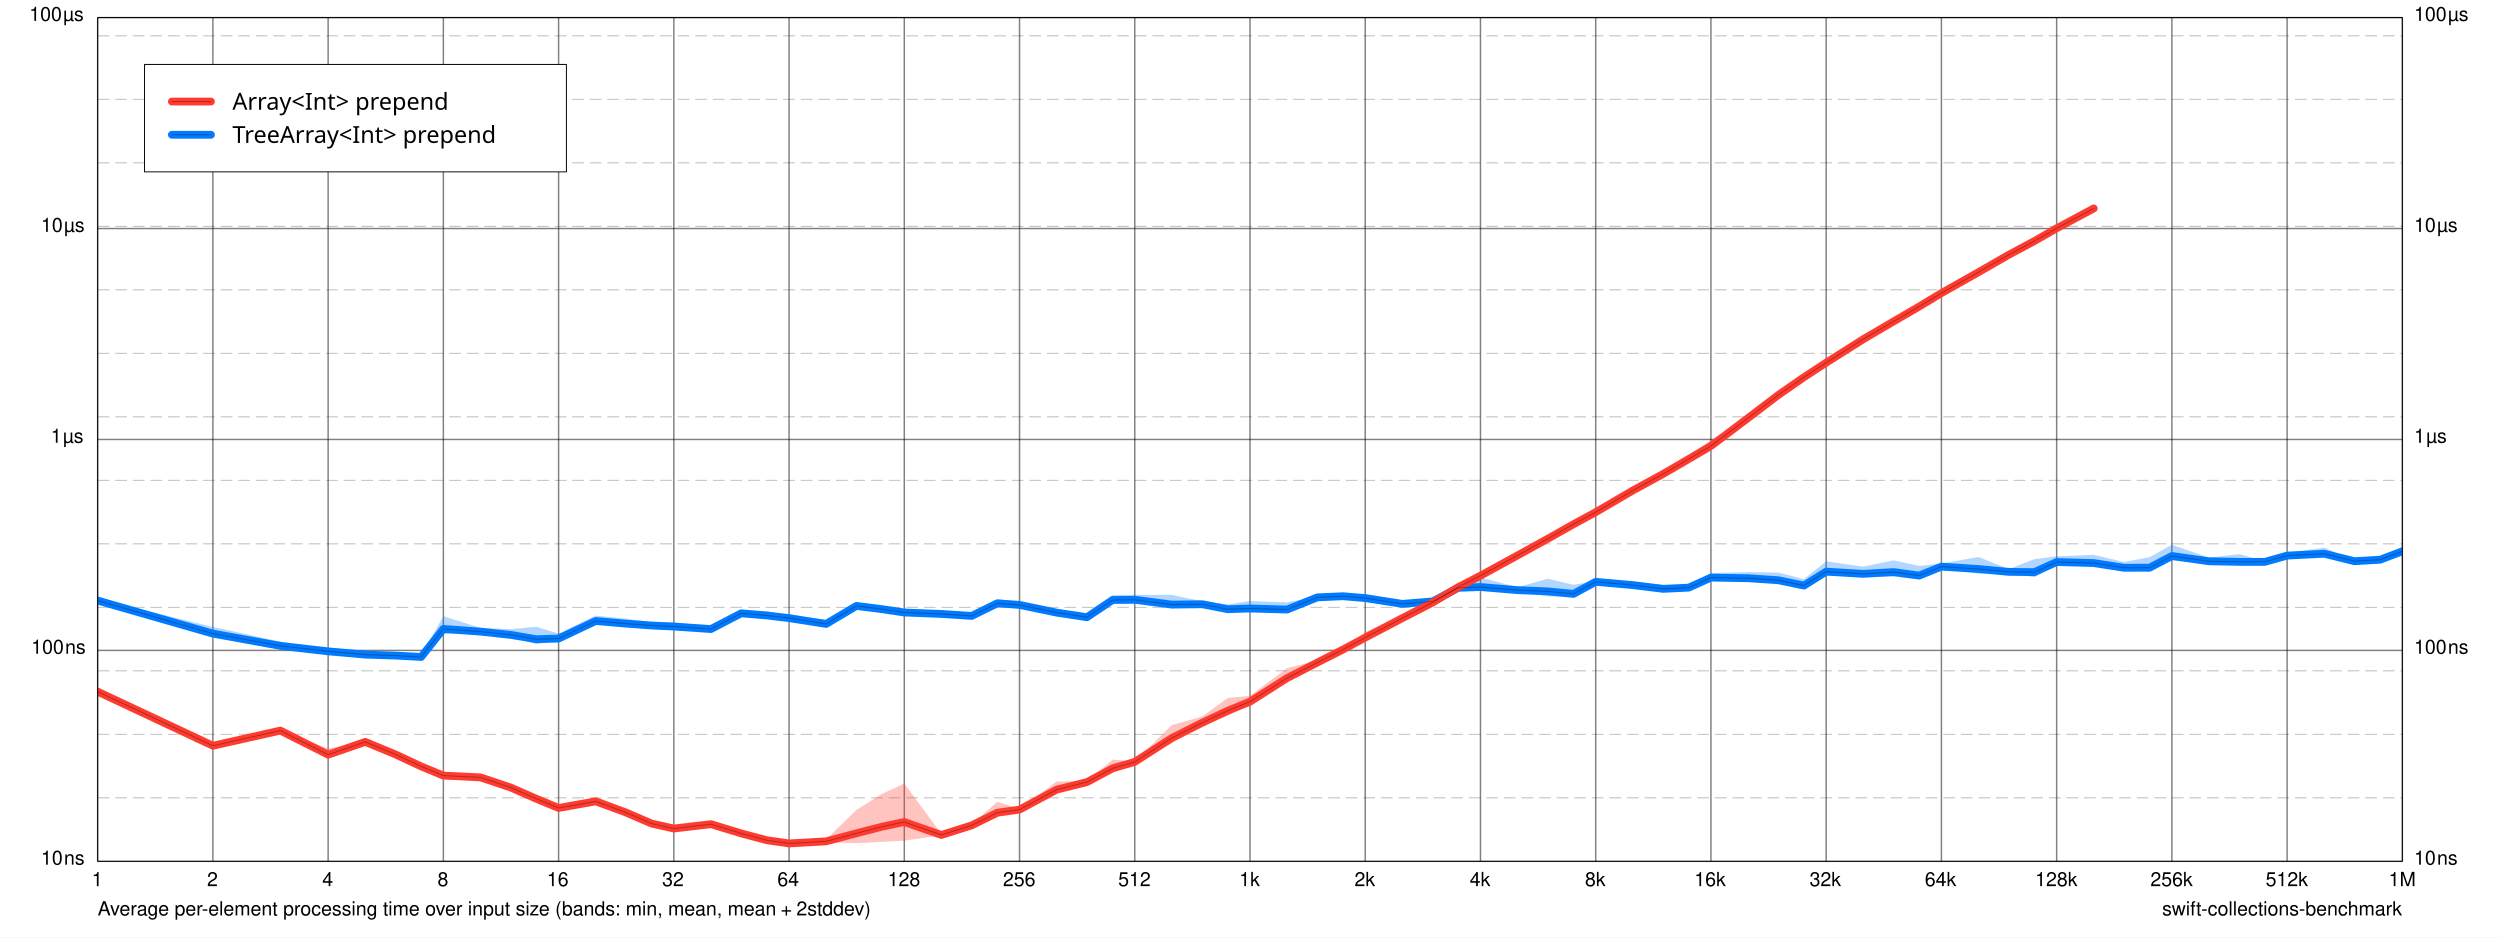
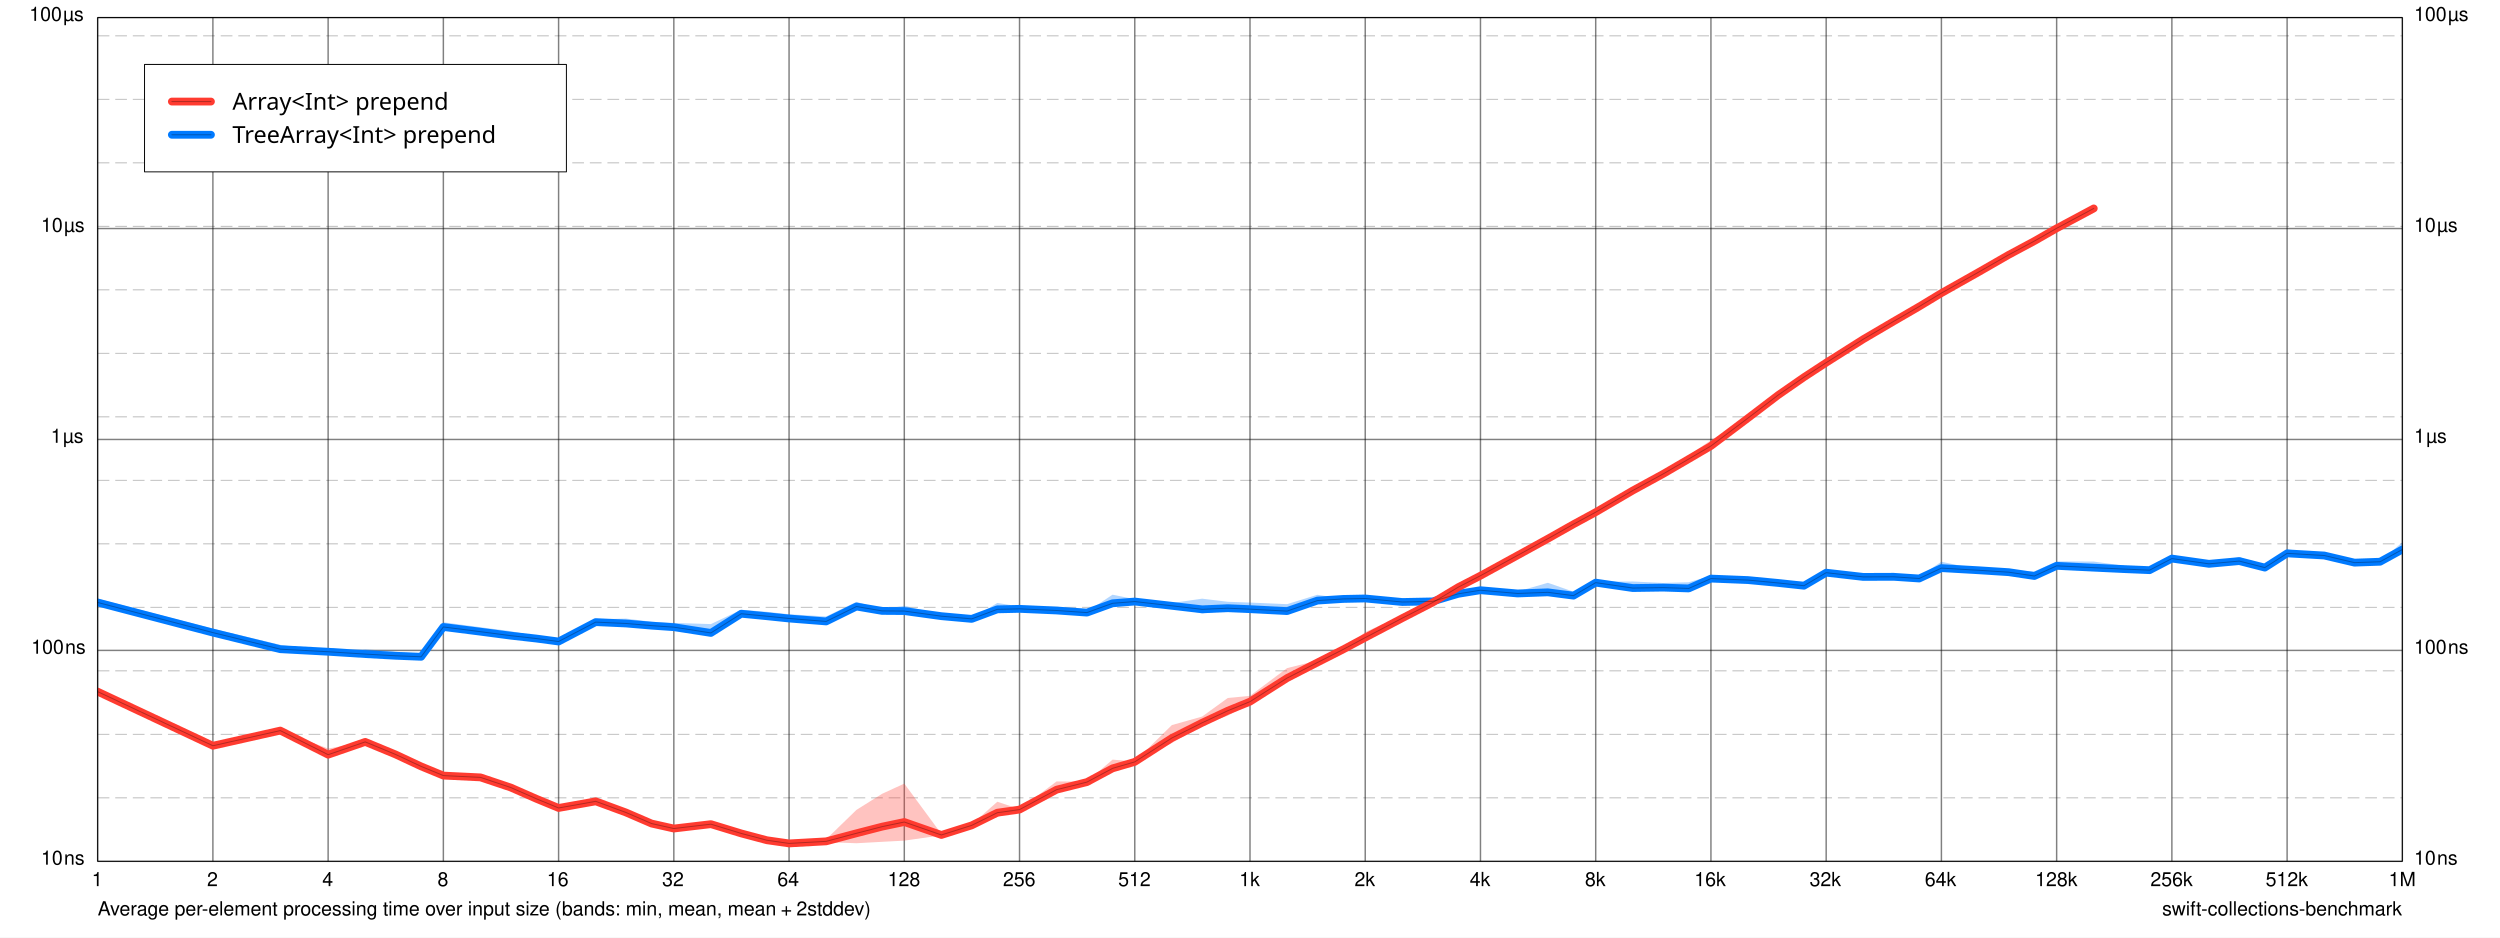
<svg xmlns="http://www.w3.org/2000/svg" xmlns:xlink="http://www.w3.org/1999/xlink" width="1280.0px" height="480.0px" viewBox="0.0 0.0 1280.0 480.0" version="1.1">
  <path d="M 0 0 L 0 480 L 1280 480 L 1280 0 z" fill="#FFFFFF" fill-opacity="1.0" stroke="none" />
  <text x="50" y="468.7" font-family="Helvetica" font-size="10" font-weight="normal" font-style="normal" fill="#000000" fill-opacity="1">Average per-element processing time over input size (bands: min, mean, mean + 2stddev)</text>
  <a xlink:href="https://github.com/apple/swift-collections-benchmark">
    <text x="1107" y="468.7" font-family="Helvetica" font-size="10" font-weight="normal" font-style="normal" fill="#000000" fill-opacity="1">swift-collections-benchmark</text>
  </a>
  <path d="M 50 9 L 50 441" fill="none" stroke-width="0.75" stroke="#000000" stroke-opacity="0.498" stroke-linecap="butt" stroke-linejoin="round" />
  <text x="47" y="453.7" font-family="Helvetica" font-size="10" font-weight="normal" font-style="normal" fill="#000000" fill-opacity="1">1</text>
  <path d="M 109 9 L 109 441" fill="none" stroke-width="0.75" stroke="#000000" stroke-opacity="0.498" stroke-linecap="butt" stroke-linejoin="round" />
  <text x="106" y="453.7" font-family="Helvetica" font-size="10" font-weight="normal" font-style="normal" fill="#000000" fill-opacity="1">2</text>
  <path d="M 168 9 L 168 441" fill="none" stroke-width="0.75" stroke="#000000" stroke-opacity="0.498" stroke-linecap="butt" stroke-linejoin="round" />
  <text x="165" y="453.7" font-family="Helvetica" font-size="10" font-weight="normal" font-style="normal" fill="#000000" fill-opacity="1">4</text>
  <path d="M 227 9 L 227 441" fill="none" stroke-width="0.75" stroke="#000000" stroke-opacity="0.498" stroke-linecap="butt" stroke-linejoin="round" />
  <text x="224" y="453.7" font-family="Helvetica" font-size="10" font-weight="normal" font-style="normal" fill="#000000" fill-opacity="1">8</text>
  <path d="M 286 9 L 286 441" fill="none" stroke-width="0.75" stroke="#000000" stroke-opacity="0.498" stroke-linecap="butt" stroke-linejoin="round" />
  <text x="280" y="453.7" font-family="Helvetica" font-size="10" font-weight="normal" font-style="normal" fill="#000000" fill-opacity="1">16</text>
  <path d="M 345 9 L 345 441" fill="none" stroke-width="0.75" stroke="#000000" stroke-opacity="0.498" stroke-linecap="butt" stroke-linejoin="round" />
  <text x="339" y="453.7" font-family="Helvetica" font-size="10" font-weight="normal" font-style="normal" fill="#000000" fill-opacity="1">32</text>
  <path d="M 404 9 L 404 441" fill="none" stroke-width="0.75" stroke="#000000" stroke-opacity="0.498" stroke-linecap="butt" stroke-linejoin="round" />
  <text x="398" y="453.7" font-family="Helvetica" font-size="10" font-weight="normal" font-style="normal" fill="#000000" fill-opacity="1">64</text>
  <path d="M 463 9 L 463 441" fill="none" stroke-width="0.75" stroke="#000000" stroke-opacity="0.498" stroke-linecap="butt" stroke-linejoin="round" />
  <text x="454.5" y="453.7" font-family="Helvetica" font-size="10" font-weight="normal" font-style="normal" fill="#000000" fill-opacity="1">128</text>
  <path d="M 522 9 L 522 441" fill="none" stroke-width="0.75" stroke="#000000" stroke-opacity="0.498" stroke-linecap="butt" stroke-linejoin="round" />
  <text x="513.5" y="453.7" font-family="Helvetica" font-size="10" font-weight="normal" font-style="normal" fill="#000000" fill-opacity="1">256</text>
  <path d="M 581 9 L 581 441" fill="none" stroke-width="0.75" stroke="#000000" stroke-opacity="0.498" stroke-linecap="butt" stroke-linejoin="round" />
  <text x="572.5" y="453.7" font-family="Helvetica" font-size="10" font-weight="normal" font-style="normal" fill="#000000" fill-opacity="1">512</text>
  <path d="M 640 9 L 640 441" fill="none" stroke-width="0.75" stroke="#000000" stroke-opacity="0.498" stroke-linecap="butt" stroke-linejoin="round" />
  <text x="634.5" y="453.7" font-family="Helvetica" font-size="10" font-weight="normal" font-style="normal" fill="#000000" fill-opacity="1">1k</text>
  <path d="M 699 9 L 699 441" fill="none" stroke-width="0.75" stroke="#000000" stroke-opacity="0.498" stroke-linecap="butt" stroke-linejoin="round" />
  <text x="693.5" y="453.7" font-family="Helvetica" font-size="10" font-weight="normal" font-style="normal" fill="#000000" fill-opacity="1">2k</text>
  <path d="M 758 9 L 758 441" fill="none" stroke-width="0.75" stroke="#000000" stroke-opacity="0.498" stroke-linecap="butt" stroke-linejoin="round" />
  <text x="752.5" y="453.7" font-family="Helvetica" font-size="10" font-weight="normal" font-style="normal" fill="#000000" fill-opacity="1">4k</text>
  <path d="M 817 9 L 817 441" fill="none" stroke-width="0.75" stroke="#000000" stroke-opacity="0.498" stroke-linecap="butt" stroke-linejoin="round" />
  <text x="811.5" y="453.7" font-family="Helvetica" font-size="10" font-weight="normal" font-style="normal" fill="#000000" fill-opacity="1">8k</text>
  <path d="M 876 9 L 876 441" fill="none" stroke-width="0.75" stroke="#000000" stroke-opacity="0.498" stroke-linecap="butt" stroke-linejoin="round" />
  <text x="867.5" y="453.7" font-family="Helvetica" font-size="10" font-weight="normal" font-style="normal" fill="#000000" fill-opacity="1">16k</text>
  <path d="M 935 9 L 935 441" fill="none" stroke-width="0.75" stroke="#000000" stroke-opacity="0.498" stroke-linecap="butt" stroke-linejoin="round" />
  <text x="926.5" y="453.7" font-family="Helvetica" font-size="10" font-weight="normal" font-style="normal" fill="#000000" fill-opacity="1">32k</text>
  <path d="M 994 9 L 994 441" fill="none" stroke-width="0.75" stroke="#000000" stroke-opacity="0.498" stroke-linecap="butt" stroke-linejoin="round" />
  <text x="985.5" y="453.7" font-family="Helvetica" font-size="10" font-weight="normal" font-style="normal" fill="#000000" fill-opacity="1">64k</text>
  <path d="M 1053 9 L 1053 441" fill="none" stroke-width="0.75" stroke="#000000" stroke-opacity="0.498" stroke-linecap="butt" stroke-linejoin="round" />
  <text x="1042" y="453.7" font-family="Helvetica" font-size="10" font-weight="normal" font-style="normal" fill="#000000" fill-opacity="1">128k</text>
  <path d="M 1112 9 L 1112 441" fill="none" stroke-width="0.75" stroke="#000000" stroke-opacity="0.498" stroke-linecap="butt" stroke-linejoin="round" />
  <text x="1101" y="453.7" font-family="Helvetica" font-size="10" font-weight="normal" font-style="normal" fill="#000000" fill-opacity="1">256k</text>
  <path d="M 1171 9 L 1171 441" fill="none" stroke-width="0.75" stroke="#000000" stroke-opacity="0.498" stroke-linecap="butt" stroke-linejoin="round" />
  <text x="1160" y="453.7" font-family="Helvetica" font-size="10" font-weight="normal" font-style="normal" fill="#000000" fill-opacity="1">512k</text>
  <path d="M 1230 9 L 1230 441" fill="none" stroke-width="0.75" stroke="#000000" stroke-opacity="0.498" stroke-linecap="butt" stroke-linejoin="round" />
  <text x="1223" y="453.7" font-family="Helvetica" font-size="10" font-weight="normal" font-style="normal" fill="#000000" fill-opacity="1">1M</text>
  <path d="M 50 441 L 1230 441" fill="none" stroke-width="0.75" stroke="#000000" stroke-opacity="0.498" stroke-linecap="butt" stroke-linejoin="round" />
  <text x="21" y="442.7" font-family="Helvetica" font-size="10" font-weight="normal" font-style="normal" fill="#000000" fill-opacity="1">10 ns</text>
  <text x="1236" y="442.7" font-family="Helvetica" font-size="10" font-weight="normal" font-style="normal" fill="#000000" fill-opacity="1">10 ns</text>
  <path d="M 50 333 L 1230 333" fill="none" stroke-width="0.75" stroke="#000000" stroke-opacity="0.498" stroke-linecap="butt" stroke-linejoin="round" />
  <text x="16" y="334.7" font-family="Helvetica" font-size="10" font-weight="normal" font-style="normal" fill="#000000" fill-opacity="1">100 ns</text>
  <text x="1236" y="334.7" font-family="Helvetica" font-size="10" font-weight="normal" font-style="normal" fill="#000000" fill-opacity="1">100 ns</text>
  <path d="M 50 225 L 1230 225" fill="none" stroke-width="0.75" stroke="#000000" stroke-opacity="0.498" stroke-linecap="butt" stroke-linejoin="round" />
  <text x="26" y="226.7" font-family="Helvetica" font-size="10" font-weight="normal" font-style="normal" fill="#000000" fill-opacity="1">1 µs</text>
  <text x="1236" y="226.7" font-family="Helvetica" font-size="10" font-weight="normal" font-style="normal" fill="#000000" fill-opacity="1">1 µs</text>
  <path d="M 50 117 L 1230 117" fill="none" stroke-width="0.75" stroke="#000000" stroke-opacity="0.498" stroke-linecap="butt" stroke-linejoin="round" />
  <text x="21" y="118.7" font-family="Helvetica" font-size="10" font-weight="normal" font-style="normal" fill="#000000" fill-opacity="1">10 µs</text>
  <text x="1236" y="118.7" font-family="Helvetica" font-size="10" font-weight="normal" font-style="normal" fill="#000000" fill-opacity="1">10 µs</text>
  <path d="M 50 9 L 1230 9" fill="none" stroke-width="0.75" stroke="#000000" stroke-opacity="0.498" stroke-linecap="butt" stroke-linejoin="round" />
  <text x="15" y="10.7" font-family="Helvetica" font-size="10" font-weight="normal" font-style="normal" fill="#000000" fill-opacity="1">100 µs</text>
  <text x="1236" y="10.7" font-family="Helvetica" font-size="10" font-weight="normal" font-style="normal" fill="#000000" fill-opacity="1">100 µs</text>
  <path d="M 50 408.49 L 1230 408.49" fill="none" stroke-width="0.5" stroke="#000000" stroke-opacity="0.259" stroke-linecap="butt" stroke-linejoin="round" stroke-dasharray="6 3" stroke-dashoffset="0" />
  <path d="M 50 375.98 L 1230 375.98" fill="none" stroke-width="0.5" stroke="#000000" stroke-opacity="0.259" stroke-linecap="butt" stroke-linejoin="round" stroke-dasharray="6 3" stroke-dashoffset="0" />
  <path d="M 50 343.47 L 1230 343.47" fill="none" stroke-width="0.5" stroke="#000000" stroke-opacity="0.259" stroke-linecap="butt" stroke-linejoin="round" stroke-dasharray="6 3" stroke-dashoffset="0" />
  <path d="M 50 310.96 L 1230 310.96" fill="none" stroke-width="0.5" stroke="#000000" stroke-opacity="0.259" stroke-linecap="butt" stroke-linejoin="round" stroke-dasharray="6 3" stroke-dashoffset="0" />
  <path d="M 50 278.44 L 1230 278.44" fill="none" stroke-width="0.5" stroke="#000000" stroke-opacity="0.259" stroke-linecap="butt" stroke-linejoin="round" stroke-dasharray="6 3" stroke-dashoffset="0" />
  <path d="M 50 245.93 L 1230 245.93" fill="none" stroke-width="0.5" stroke="#000000" stroke-opacity="0.259" stroke-linecap="butt" stroke-linejoin="round" stroke-dasharray="6 3" stroke-dashoffset="0" />
  <path d="M 50 213.42 L 1230 213.42" fill="none" stroke-width="0.5" stroke="#000000" stroke-opacity="0.259" stroke-linecap="butt" stroke-linejoin="round" stroke-dasharray="6 3" stroke-dashoffset="0" />
  <path d="M 50 180.91 L 1230 180.91" fill="none" stroke-width="0.5" stroke="#000000" stroke-opacity="0.259" stroke-linecap="butt" stroke-linejoin="round" stroke-dasharray="6 3" stroke-dashoffset="0" />
  <path d="M 50 148.4 L 1230 148.4" fill="none" stroke-width="0.5" stroke="#000000" stroke-opacity="0.259" stroke-linecap="butt" stroke-linejoin="round" stroke-dasharray="6 3" stroke-dashoffset="0" />
  <path d="M 50 115.89 L 1230 115.89" fill="none" stroke-width="0.5" stroke="#000000" stroke-opacity="0.259" stroke-linecap="butt" stroke-linejoin="round" stroke-dasharray="6 3" stroke-dashoffset="0" />
  <path d="M 50 83.376 L 1230 83.376" fill="none" stroke-width="0.5" stroke="#000000" stroke-opacity="0.259" stroke-linecap="butt" stroke-linejoin="round" stroke-dasharray="6 3" stroke-dashoffset="0" />
  <path d="M 50 50.865 L 1230 50.865" fill="none" stroke-width="0.5" stroke="#000000" stroke-opacity="0.259" stroke-linecap="butt" stroke-linejoin="round" stroke-dasharray="6 3" stroke-dashoffset="0" />
  <path d="M 50 18.354 L 1230 18.354" fill="none" stroke-width="0.5" stroke="#000000" stroke-opacity="0.259" stroke-linecap="butt" stroke-linejoin="round" stroke-dasharray="6 3" stroke-dashoffset="0" />
  <path d="M 74 33 L 74 88 L 290 88 L 290 33 z" fill="#FFFFFF" fill-opacity="1.0" stroke="none" />
  <clipPath id="clip-0">
    <path d="M 50 9 L 50 441 L 1230 441 L 1230 9 z" />
  </clipPath>
  <g clip-path="url(#clip-0)">
-     <path d="M 50 306.69L 109 320.97L 143.51 328.54L 168 332.25L 186.99 333.01L 202.51 334.4L 215.63 335.51L 227 315.49L 245.99 321.47L 261.51 322.11L 274.63 320.9L 286 324.42L 304.99 315.22L 320.51 316.76L 333.63 318.65L 345 318.7L 363.99 320.59L 379.51 313.76L 392.63 312.9L 404 315.57L 422.99 317.27L 438.51 308.49L 451.63 310.22L 463 313.19L 481.99 312.67L 497.51 313.62L 510.63 306.78L 522 307.95L 540.99 311.97L 556.51 314.82L 569.63 304.61L 581 304.55L 599.99 304.59L 615.51 307.82L 628.63 309.5L 640 307.73L 658.99 308.41L 674.51 305.47L 687.63 304.86L 699 305.5L 717.99 307.45L 733.51 307.2L 746.63 299.09L 758 295.63L 776.99 300.62L 792.51 296.31L 805.63 299.42L 817 297.62L 835.99 297.75L 851.51 299.45L 864.63 299.87L 876 293.4L 894.99 292.91L 910.51 293.16L 923.63 296.51L 935 287.38L 953.99 290.14L 969.51 286.89L 982.63 289.76L 994 288.56L 1013 285.17L 1028.5 291.34L 1041.6 286.31L 1053 284.8L 1072 284.08L 1087.5 287.74L 1100.6 285.24L 1112 278.92L 1131 285.52L 1146.5 283.73L 1159.6 287.29L 1171 283.01L 1190 280.38L 1205.5 287.15L 1218.6 286.14L 1230 279.89L 1230 283.16L 1218.6 286.72L 1205.5 287.41L 1190 284.66L 1171 285L 1159.6 287.82L 1146.5 289.15L 1131 288.05L 1112 286.9L 1100.6 292.72L 1087.5 291.79L 1072 289.87L 1053 288.85L 1041.6 295.53L 1028.5 293.31L 1013 293.72L 994 290.67L 982.63 296.59L 969.51 295.24L 953.99 295.18L 935 294.71L 923.63 301.03L 910.51 298.57L 894.99 297.2L 876 296.58L 864.63 301.23L 851.51 302.23L 835.99 300.23L 817 298.01L 805.63 305.81L 792.51 305.32L 776.99 302.7L 758 302.44L 746.63 301.63L 733.51 308.19L 717.99 309.83L 699 306.46L 687.63 305.41L 674.51 305.97L 658.99 313.47L 640 312.98L 628.63 312.8L 615.51 309.92L 599.99 311.45L 581 308.02L 569.63 308.16L 556.51 316.43L 540.99 314.27L 522 310.35L 510.63 309.67L 497.51 315.97L 481.99 314.95L 463 313.75L 451.63 312.5L 438.51 310.87L 422.99 320.25L 404 316.79L 392.63 315.92L 379.51 314.12L 363.99 322.61L 345 321.55L 333.63 320.84L 320.51 320.22L 304.99 318.97L 286 327.86L 274.63 329.76L 261.51 326.16L 245.99 324.09L 227 324.55L 215.63 336.66L 202.51 336.1L 186.99 335.94L 168 333.94L 143.51 331.46L 109 325.69L 50 307.77" fill="#007AFF" fill-opacity="0.302" stroke="none" />
+     <path d="M 50 306.53L 109 321.88L 143.51 330.16L 168 333.55L 186.99 332.37L 202.51 333.74L 215.63 334.68L 227 318.61L 245.99 321.13L 261.51 323.18L 274.63 325.66L 286 327.47L 304.99 317.08L 320.51 316.72L 333.63 318.32L 345 318.93L 363.99 319.53L 379.51 312.18L 392.63 313.24L 404 314.5L 422.99 315.63L 438.51 308.13L 451.63 312.04L 463 310.13L 481.99 314.9L 497.51 316.65L 510.63 308.71L 522 310.51L 540.99 312.34L 556.51 313.17L 569.63 304.48L 581 306.78L 599.99 308.76L 615.51 306.52L 628.63 308.11L 640 308.51L 658.99 309.33L 674.51 304.53L 687.63 306.54L 699 305.23L 717.99 307.6L 733.51 307.33L 746.63 301.73L 758 301.25L 776.99 302.84L 792.51 298.39L 805.63 302.95L 817 297.9L 835.99 297.72L 851.51 298.47L 864.63 298.11L 876 294.8L 894.99 295.58L 910.51 297.38L 923.63 297.86L 935 291.93L 953.99 293.94L 969.51 294.8L 982.63 295.17L 994 287.62L 1013 291.59L 1028.5 291.88L 1041.6 292.55L 1053 287.43L 1072 287.51L 1087.5 289.67L 1100.6 291.54L 1112 284.08L 1131 288.54L 1146.5 285.18L 1159.6 289.98L 1171 281.23L 1190 284.11L 1205.5 287.29L 1218.6 287.51L 1230 277.62L 1230 282.75L 1218.6 287.64L 1205.5 288.35L 1190 284.52L 1171 284.09L 1159.6 290.83L 1146.5 288.03L 1131 288.73L 1112 286.69L 1100.6 292.06L 1087.5 291.99L 1072 291.8L 1053 290.55L 1041.6 295.77L 1028.5 293.35L 1013 292.1L 994 292.1L 982.63 296.55L 969.51 295.51L 953.99 295.9L 935 293.67L 923.63 300.63L 910.51 298.87L 894.99 297.51L 876 296.76L 864.63 302.46L 851.51 301.73L 835.99 302.32L 817 298.45L 805.63 305.7L 792.51 305.12L 776.99 304.21L 758 302.52L 746.63 304.87L 733.51 308.13L 717.99 308.45L 699 306.84L 687.63 306.7L 674.51 308.59L 658.99 314.21L 640 313.14L 628.63 312.62L 615.51 314.08L 599.99 310.68L 581 308.43L 569.63 310.56L 556.51 313.83L 540.99 312.66L 522 312.16L 510.63 313.2L 497.51 316.95L 481.99 315.69L 463 313.86L 451.63 313.05L 438.51 311.42L 422.99 319.11L 404 317.47L 392.63 316.32L 379.51 314.98L 363.99 325.77L 345 321.91L 333.63 321.06L 320.51 320.14L 304.99 319.04L 286 328.8L 274.63 327.39L 261.51 326.29L 245.99 324.25L 227 321.89L 215.63 336.84L 202.51 336.48L 186.99 335.82L 168 333.74L 143.51 333.2L 109 324.61L 50 309.16" fill="#007AFF" fill-opacity="0.302" stroke="none" />
    <path d="M 50 354.12L 109 381.44L 143.51 374.06L 168 383.27L 186.99 379.84L 202.51 384.72L 215.63 392.26L 227 396.97L 245.99 398.02L 261.51 403.11L 274.63 408.98L 286 413.2L 304.99 409.71L 320.51 415.53L 333.63 420.24L 345 424.15L 363.99 421.01L 379.51 426.34L 392.63 429.81L 404 430.81L 422.99 429.72L 438.51 414.66L 451.63 406.43L 463 401.2L 481.99 426.97L 497.51 422.13L 510.63 410.48L 522 414.32L 540.99 400.09L 556.51 400.21L 569.63 388.93L 581 389.87L 599.99 371.24L 615.51 366.86L 628.63 357.36L 640 356.27L 658.99 342.07L 674.51 338.19L 687.63 332.5L 699 323.65L 717.99 314.96L 733.51 307.91L 746.63 300.23L 758 294.41L 776.99 283.95L 792.51 275.61L 805.63 267.75L 817 261.94L 835.99 249.69L 851.51 241.35L 864.63 233.13L 876 225.38L 894.99 213.87L 910.51 202.14L 923.63 192.97L 935 185.65L 953.99 172.68L 969.51 164.48L 982.63 156.6L 994 149.8L 1013 138.71L 1028.5 129.56L 1041.6 122.96L 1053 115.78L 1072 106.72L 1072 106.72L 1053 117.28L 1041.6 123.58L 1028.5 130.75L 1013 139.58L 994 150.16L 982.63 157.06L 969.51 164.59L 953.99 174.04L 935 185.71L 923.63 193.17L 910.51 202.25L 894.99 214.1L 876 229.43L 864.63 235.7L 851.51 243.13L 835.99 251.67L 817 262.33L 805.63 268.63L 792.51 275.89L 776.99 284.49L 758 294.87L 746.63 300.78L 733.51 308.7L 717.99 317.03L 699 327.49L 687.63 332.55L 674.51 339.56L 658.99 349.12L 640 360.34L 628.63 366.42L 615.51 371.23L 599.99 380.44L 581 390.15L 569.63 395.09L 556.51 400.5L 540.99 405.9L 522 414.57L 510.63 418.25L 497.51 422.75L 481.99 427.69L 463 430.41L 451.63 431.01L 438.51 431.74L 422.99 431.14L 404 432.2L 392.63 430.34L 379.51 426.84L 363.99 422.31L 345 424.23L 333.63 422.17L 320.51 416.17L 304.99 410.48L 286 413.85L 274.63 408.98L 261.51 403.26L 245.99 398.02L 227 397.15L 215.63 392.45L 202.51 386.83L 186.99 379.85L 168 387.56L 143.51 374.06L 109 381.96L 50 354.12" fill="#FF3B30" fill-opacity="0.302" stroke="none" />
-     <path d="M 50 307.48L 109 324.41L 143.51 330.68L 168 333.49L 186.99 335.16L 202.51 335.65L 215.63 336.36L 227 322.01L 245.99 323.39L 261.51 325.07L 274.63 327.28L 286 326.94L 304.99 317.96L 320.51 319.29L 333.63 320.26L 345 320.79L 363.99 322.07L 379.51 314.02L 392.63 315.12L 404 316.47L 422.99 319.45L 438.51 310.23L 451.63 311.89L 463 313.6L 481.99 314.34L 497.51 315.35L 510.63 308.9L 522 309.71L 540.99 313.66L 556.51 316.01L 569.63 307.21L 581 307.09L 599.99 309.56L 615.51 309.36L 628.63 311.91L 640 311.55L 658.99 312.09L 674.51 305.84L 687.63 305.27L 699 306.21L 717.99 309.19L 733.51 307.93L 746.63 300.96L 758 300.56L 776.99 302.15L 792.51 302.8L 805.63 304.06L 817 297.9L 835.99 299.57L 851.51 301.49L 864.63 300.87L 876 295.73L 894.99 296.04L 910.51 297.09L 923.63 299.81L 935 292.68L 953.99 293.81L 969.51 292.91L 982.63 294.7L 994 290.11L 1013 291.33L 1028.5 292.79L 1041.6 292.94L 1053 287.76L 1072 288.28L 1087.5 290.7L 1100.6 290.65L 1112 284.68L 1131 287.37L 1146.5 287.68L 1159.6 287.68L 1171 284.47L 1190 283.51L 1205.5 287.34L 1218.6 286.57L 1230 282.28" fill="none" stroke-width="4" stroke="#007AFF" stroke-opacity="1" stroke-linecap="round" stroke-linejoin="round" />
+     <path d="M 50 308.46L 109 323.88L 143.51 332.38L 168 333.69L 186.99 334.89L 202.51 335.75L 215.63 336.27L 227 321.01L 245.99 323.42L 261.51 325.46L 274.63 326.94L 286 328.45L 304.99 318.52L 320.51 319.22L 333.63 320.33L 345 321.11L 363.99 324.06L 379.51 314.23L 392.63 315.5L 404 316.67L 422.99 318.17L 438.51 310.54L 451.63 312.78L 463 312.86L 481.99 315.48L 497.51 316.87L 510.63 311.98L 522 311.73L 540.99 312.57L 556.51 313.65L 569.63 308.89L 581 307.99L 599.99 310.17L 615.51 311.98L 628.63 311.4L 640 311.89L 658.99 312.88L 674.51 307.5L 687.63 306.66L 699 306.42L 717.99 308.23L 733.51 307.92L 746.63 304.03L 758 302.19L 776.99 303.85L 792.51 303.27L 805.63 304.97L 817 298.31L 835.99 301.08L 851.51 300.85L 864.63 301.28L 876 296.24L 894.99 297L 910.51 298.48L 923.63 299.89L 935 293.21L 953.99 295.38L 969.51 295.32L 982.63 296.19L 994 290.88L 1013 291.97L 1028.5 292.96L 1041.6 294.91L 1053 289.71L 1072 290.64L 1087.5 291.37L 1100.6 291.92L 1112 285.99L 1131 288.68L 1146.5 287.27L 1159.6 290.61L 1171 283.32L 1190 284.42L 1205.5 288.07L 1218.6 287.61L 1230 281.35" fill="none" stroke-width="4" stroke="#007AFF" stroke-opacity="1" stroke-linecap="round" stroke-linejoin="round" />
    <path d="M 50 354.12L 109 381.82L 143.51 374.06L 168 386.4L 186.99 379.85L 202.51 386.27L 215.63 392.4L 227 397.1L 245.99 398.02L 261.51 403.22L 274.63 408.98L 286 413.68L 304.99 410.28L 320.51 416L 333.63 421.66L 345 424.21L 363.99 421.97L 379.51 426.71L 392.63 430.2L 404 431.83L 422.99 430.77L 438.51 426.64L 451.63 423.25L 463 420.87L 481.99 427.5L 497.51 422.59L 510.63 416.1L 522 414.51L 540.99 404.31L 556.51 400.43L 569.63 393.4L 581 390.08L 599.99 377.86L 615.51 370.05L 628.63 363.88L 640 359.24L 658.99 347.17L 674.51 339.2L 687.63 332.54L 699 326.46L 717.99 316.48L 733.51 308.49L 746.63 300.63L 758 294.75L 776.99 284.35L 792.51 275.81L 805.63 268.4L 817 262.23L 835.99 251.14L 851.51 242.66L 864.63 235.01L 876 228.34L 894.99 214.04L 910.51 202.22L 923.63 193.12L 935 185.69L 953.99 173.68L 969.51 164.56L 982.63 156.94L 994 150.06L 1013 139.35L 1028.5 130.44L 1041.6 123.42L 1053 116.89L 1072 106.72" fill="none" stroke-width="4" stroke="#FF3B30" stroke-opacity="1" stroke-linecap="round" stroke-linejoin="round" />
-     <path d="M 50 307.48L 109 324.41L 143.51 330.68L 168 333.49L 186.99 335.16L 202.51 335.65L 215.63 336.36L 227 322.01L 245.99 323.39L 261.51 325.07L 274.63 327.28L 286 326.94L 304.99 317.96L 320.51 319.29L 333.63 320.26L 345 320.79L 363.99 322.07L 379.51 314.02L 392.63 315.12L 404 316.47L 422.99 319.45L 438.51 310.23L 451.63 311.89L 463 313.6L 481.99 314.34L 497.51 315.35L 510.63 308.9L 522 309.71L 540.99 313.66L 556.51 316.01L 569.63 307.21L 581 307.09L 599.99 309.56L 615.51 309.36L 628.63 311.91L 640 311.55L 658.99 312.09L 674.51 305.84L 687.63 305.27L 699 306.21L 717.99 309.19L 733.51 307.93L 746.63 300.96L 758 300.56L 776.99 302.15L 792.51 302.8L 805.63 304.06L 817 297.9L 835.99 299.57L 851.51 301.49L 864.63 300.87L 876 295.73L 894.99 296.04L 910.51 297.09L 923.63 299.81L 935 292.68L 953.99 293.81L 969.51 292.91L 982.63 294.7L 994 290.11L 1013 291.33L 1028.5 292.79L 1041.6 292.94L 1053 287.76L 1072 288.28L 1087.5 290.7L 1100.6 290.65L 1112 284.68L 1131 287.37L 1146.5 287.68L 1159.6 287.68L 1171 284.47L 1190 283.51L 1205.5 287.34L 1218.6 286.57L 1230 282.28" fill="none" stroke-width="0.5" stroke="#000000" stroke-opacity="0.302" stroke-linecap="round" stroke-linejoin="round" />
+     <path d="M 50 308.46L 109 323.88L 143.51 332.38L 168 333.69L 186.99 334.89L 202.51 335.75L 215.63 336.27L 227 321.01L 245.99 323.42L 261.51 325.46L 274.63 326.94L 286 328.45L 304.99 318.52L 320.51 319.22L 333.63 320.33L 345 321.11L 363.99 324.06L 379.51 314.23L 392.63 315.5L 404 316.67L 422.99 318.17L 438.51 310.54L 451.63 312.78L 463 312.86L 481.99 315.48L 497.51 316.87L 510.63 311.98L 522 311.73L 540.99 312.57L 556.51 313.65L 569.63 308.89L 581 307.99L 599.99 310.17L 615.51 311.98L 628.63 311.4L 640 311.89L 658.99 312.88L 674.51 307.5L 687.63 306.66L 699 306.42L 717.99 308.23L 733.51 307.92L 746.63 304.03L 758 302.19L 776.99 303.85L 792.51 303.27L 805.63 304.97L 817 298.31L 835.99 301.08L 851.51 300.85L 864.63 301.28L 876 296.24L 894.99 297L 910.51 298.48L 923.63 299.89L 935 293.21L 953.99 295.38L 969.51 295.32L 982.63 296.19L 994 290.88L 1013 291.97L 1028.5 292.96L 1041.6 294.91L 1053 289.71L 1072 290.64L 1087.5 291.37L 1100.6 291.92L 1112 285.99L 1131 288.68L 1146.5 287.27L 1159.6 290.61L 1171 283.32L 1190 284.42L 1205.5 288.07L 1218.6 287.61L 1230 281.35" fill="none" stroke-width="0.5" stroke="#000000" stroke-opacity="0.302" stroke-linecap="round" stroke-linejoin="round" />
    <path d="M 50 354.12L 109 381.82L 143.51 374.06L 168 386.4L 186.99 379.85L 202.51 386.27L 215.63 392.4L 227 397.1L 245.99 398.02L 261.51 403.22L 274.63 408.98L 286 413.68L 304.99 410.28L 320.51 416L 333.63 421.66L 345 424.21L 363.99 421.97L 379.51 426.71L 392.63 430.2L 404 431.83L 422.99 430.77L 438.51 426.64L 451.63 423.25L 463 420.87L 481.99 427.5L 497.51 422.59L 510.63 416.1L 522 414.51L 540.99 404.31L 556.51 400.43L 569.63 393.4L 581 390.08L 599.99 377.86L 615.51 370.05L 628.63 363.88L 640 359.24L 658.99 347.17L 674.51 339.2L 687.63 332.54L 699 326.46L 717.99 316.48L 733.51 308.49L 746.63 300.63L 758 294.75L 776.99 284.35L 792.51 275.81L 805.63 268.4L 817 262.23L 835.99 251.14L 851.51 242.66L 864.63 235.01L 876 228.34L 894.99 214.04L 910.51 202.22L 923.63 193.12L 935 185.69L 953.99 173.68L 969.51 164.56L 982.63 156.94L 994 150.06L 1013 139.35L 1028.5 130.44L 1041.6 123.42L 1053 116.89L 1072 106.72" fill="none" stroke-width="0.5" stroke="#000000" stroke-opacity="0.302" stroke-linecap="round" stroke-linejoin="round" />
  </g>
  <path d="M 74 33 L 74 88 L 290 88 L 290 33 z" fill="#FFFFFF" fill-opacity="0.702" stroke-width="0.5" stroke="#000000" stroke-opacity="1" stroke-linecap="round" stroke-linejoin="round" />
  <path d="M 88 52 L 108 52" fill="none" stroke-width="4" stroke="#FF3B30" stroke-opacity="1" stroke-linecap="round" stroke-linejoin="round" />
  <path d="M 88 52 L 108 52" fill="none" stroke-width="0.5" stroke="#000000" stroke-opacity="0.302" stroke-linecap="round" stroke-linejoin="round" />
  <text x="119" y="56.17" font-family="Menlo" font-size="12" font-weight="normal" font-style="normal" fill="#000000" fill-opacity="1">Array&lt;Int&gt; prepend</text>
  <path d="M 88 69 L 108 69" fill="none" stroke-width="4" stroke="#007AFF" stroke-opacity="1" stroke-linecap="round" stroke-linejoin="round" />
  <path d="M 88 69 L 108 69" fill="none" stroke-width="0.5" stroke="#000000" stroke-opacity="0.302" stroke-linecap="round" stroke-linejoin="round" />
  <text x="119" y="73.17" font-family="Menlo" font-size="12" font-weight="normal" font-style="normal" fill="#000000" fill-opacity="1">TreeArray&lt;Int&gt; prepend</text>
  <path d="M 50 9 L 50 441 L 1230 441 L 1230 9 z" fill="none" stroke-width="0.5" stroke="#000000" stroke-opacity="1" stroke-linecap="round" stroke-linejoin="round" />
</svg>
